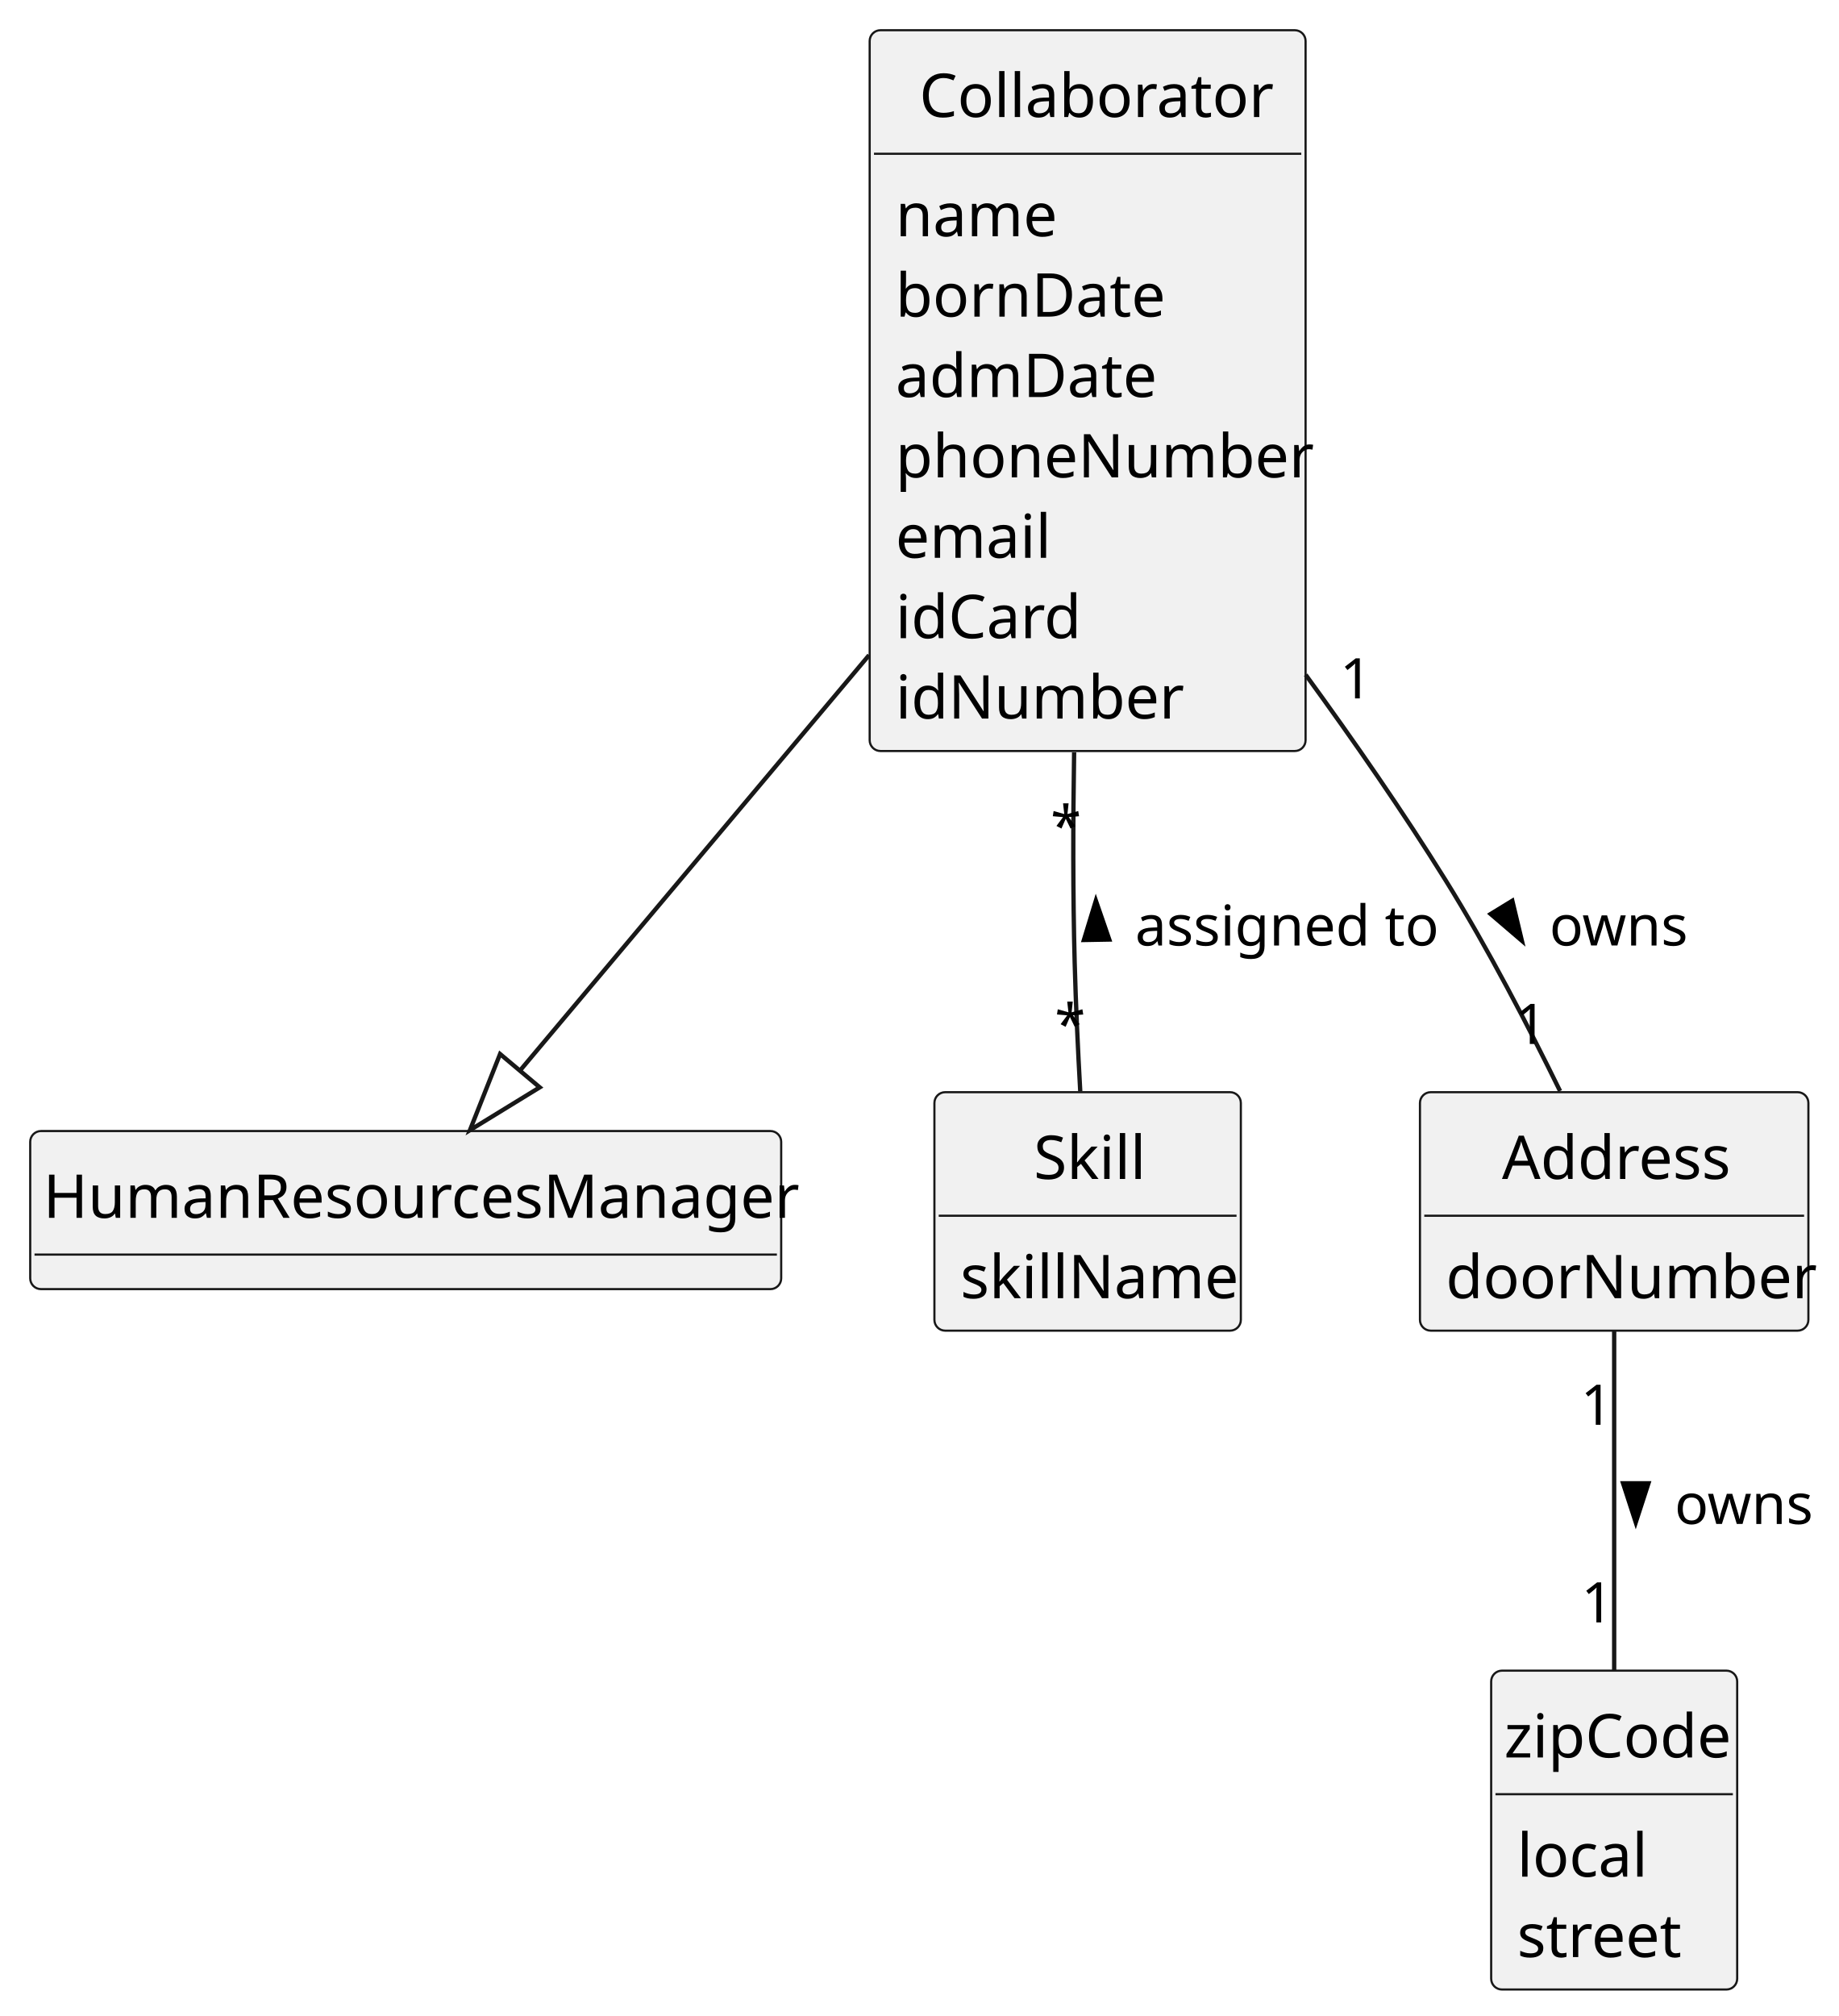
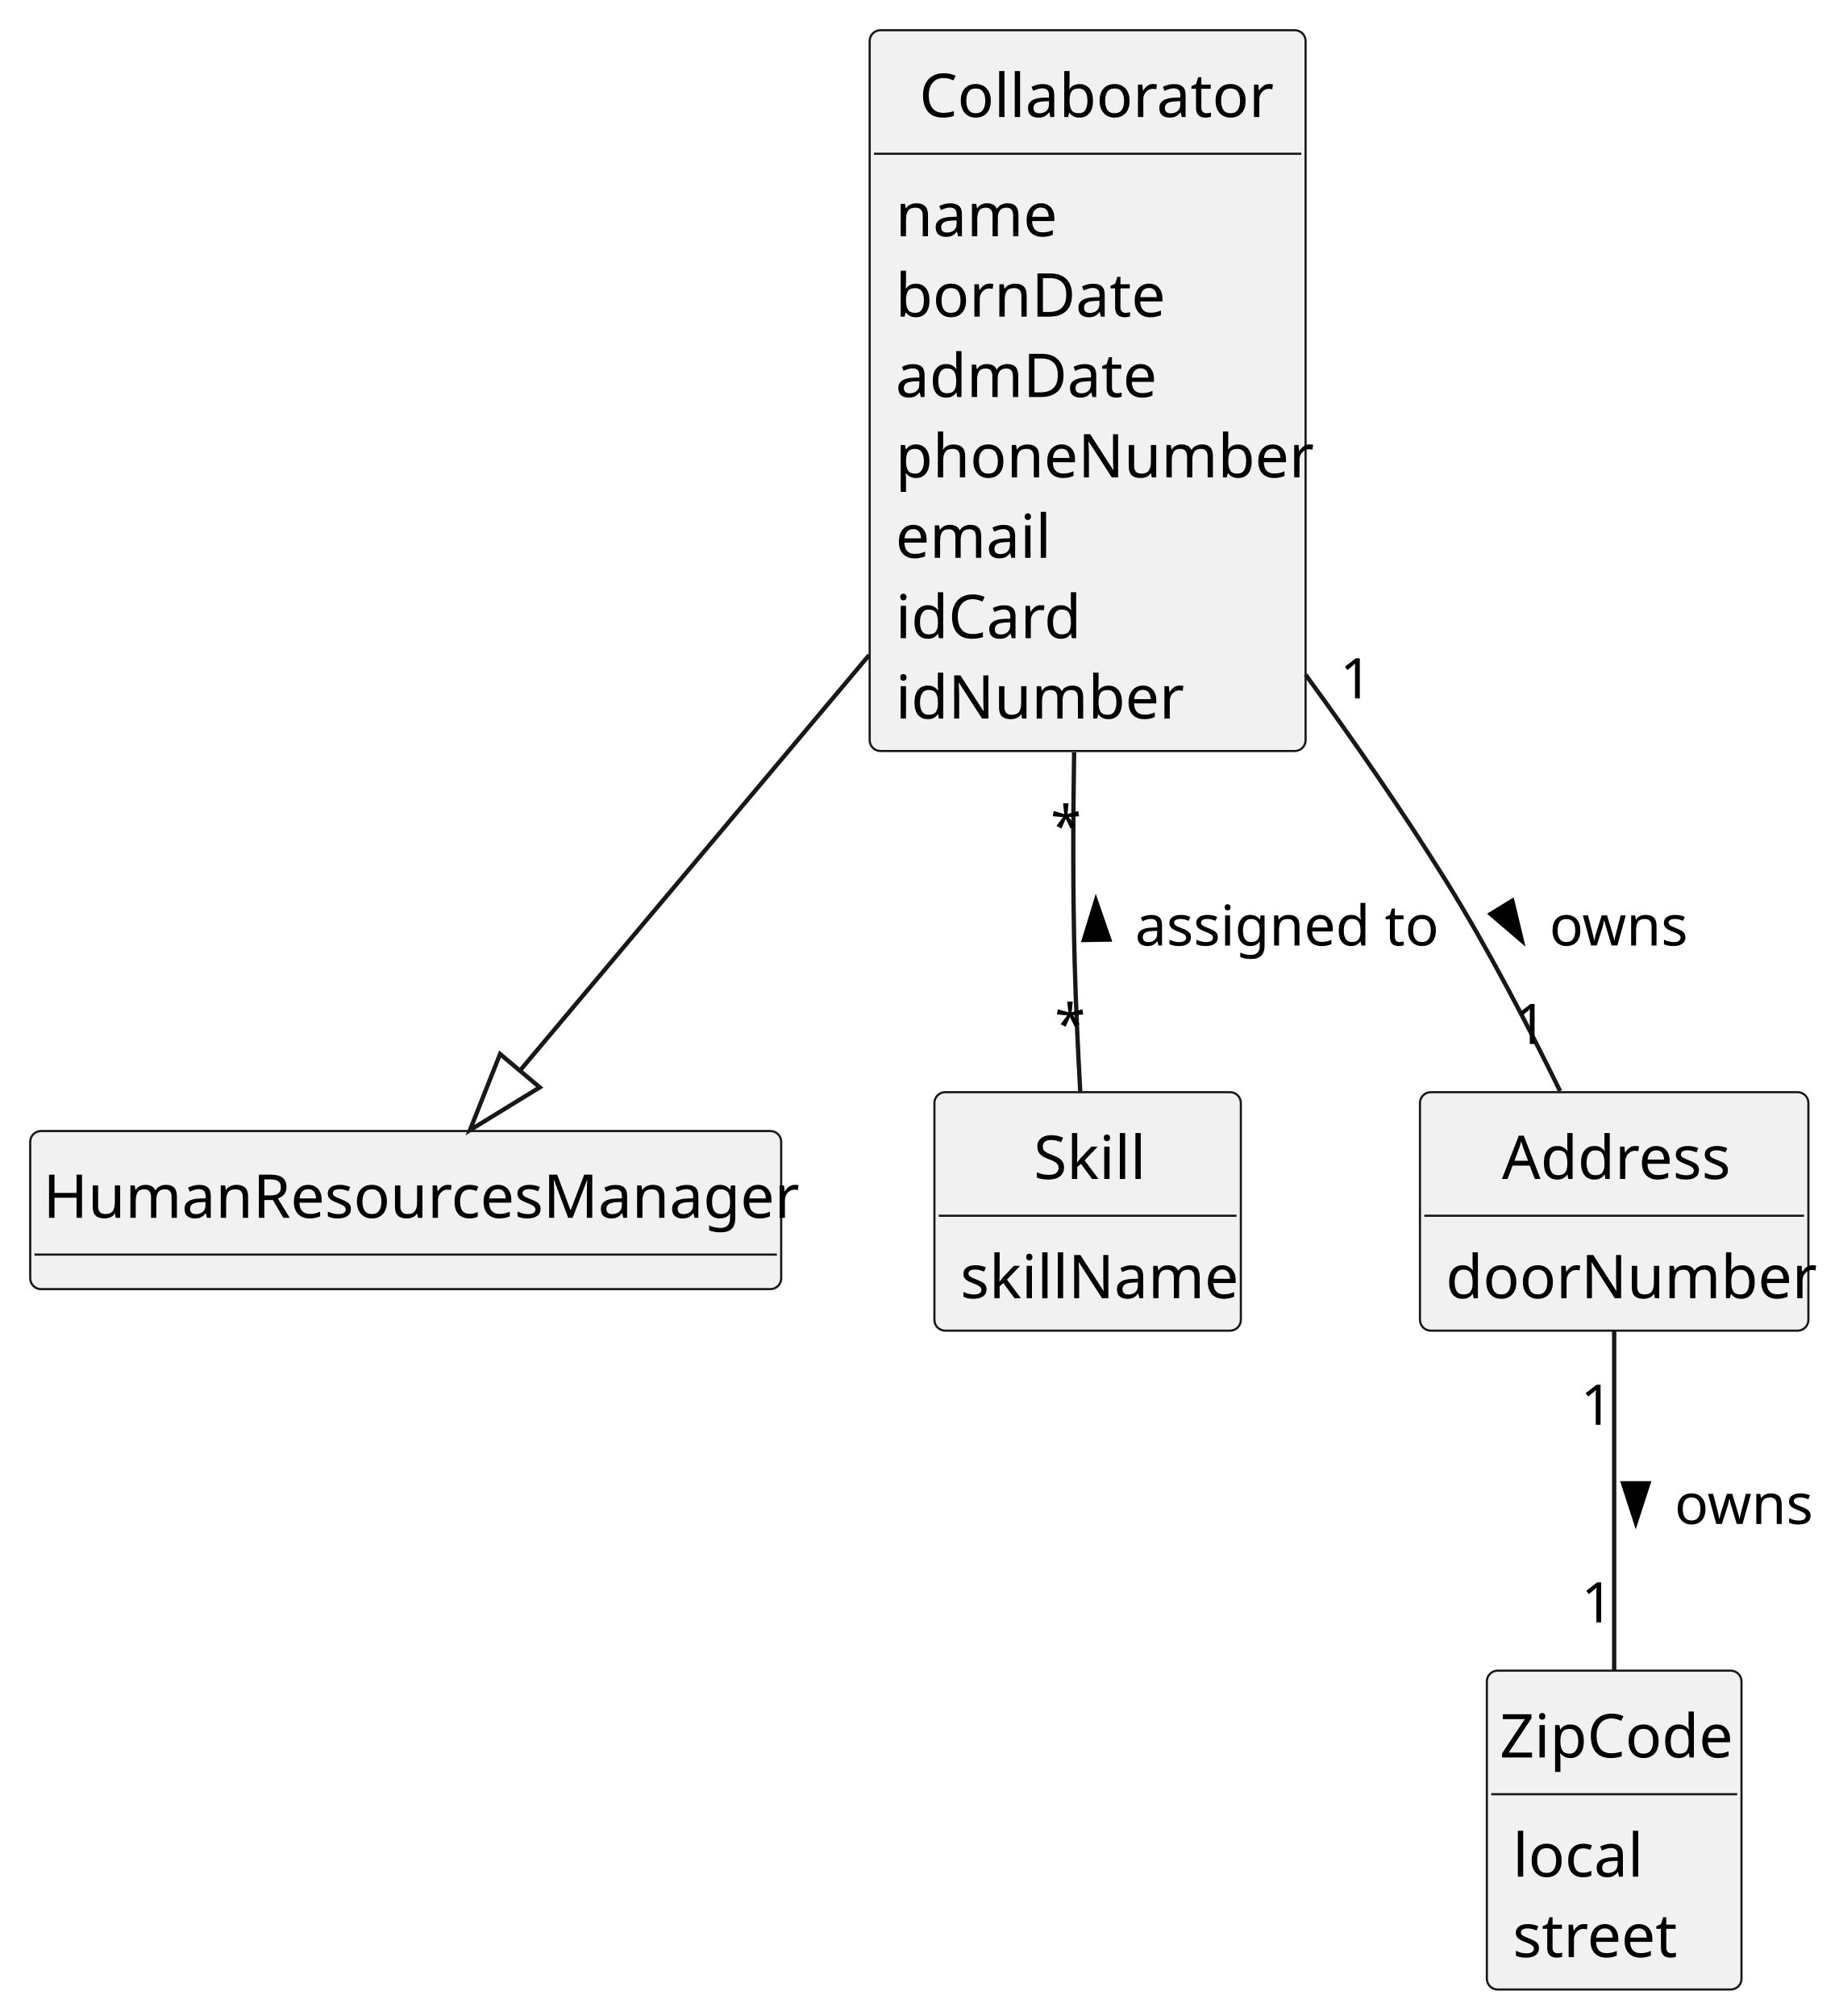
<svg xmlns="http://www.w3.org/2000/svg" contentStyleType="text/css" height="467px" preserveAspectRatio="none" style="width:426px;height:467px;background:#FFFFFF;" version="1.1" viewBox="0 0 426 467" width="426px" zoomAndPan="magnify">
  <defs />
  <g>
    <g id="elem_HumanResourcesManager">
      <rect codeLine="10" fill="#F1F1F1" height="36.621" id="HumanResourcesManager" rx="2.5" ry="2.5" style="stroke:#181818;stroke-width:0.5;" width="174" x="7" y="262" />
      <text fill="#000000" font-family="sans-serif" font-size="14" lengthAdjust="spacing" textLength="168" x="10" y="282.107">HumanResourcesManager</text>
      <line style="stroke:#181818;stroke-width:0.5;" x1="8" x2="180" y1="290.621" y2="290.621" />
    </g>
    <g id="elem_Collaborator">
      <rect codeLine="12" fill="#F1F1F1" height="166.969" id="Collaborator" rx="2.5" ry="2.5" style="stroke:#181818;stroke-width:0.5;" width="101" x="201.5" y="7" />
      <text fill="#000000" font-family="sans-serif" font-size="14" lengthAdjust="spacing" textLength="78" x="213" y="27.107">Collaborator</text>
      <line style="stroke:#181818;stroke-width:0.5;" x1="202.5" x2="301.5" y1="35.621" y2="35.621" />
      <text fill="#000000" font-family="sans-serif" font-size="14" lengthAdjust="spacing" textLength="35" x="207.5" y="54.728">name</text>
      <text fill="#000000" font-family="sans-serif" font-size="14" lengthAdjust="spacing" textLength="59" x="207.5" y="73.35">bornDate</text>
      <text fill="#000000" font-family="sans-serif" font-size="14" lengthAdjust="spacing" textLength="57" x="207.5" y="91.971">admDate</text>
      <text fill="#000000" font-family="sans-serif" font-size="14" lengthAdjust="spacing" textLength="89" x="207.5" y="110.592">phoneNumber</text>
      <text fill="#000000" font-family="sans-serif" font-size="14" lengthAdjust="spacing" textLength="33" x="207.5" y="129.213">email</text>
      <text fill="#000000" font-family="sans-serif" font-size="14" lengthAdjust="spacing" textLength="42" x="207.5" y="147.834">idCard</text>
      <text fill="#000000" font-family="sans-serif" font-size="14" lengthAdjust="spacing" textLength="60" x="207.5" y="166.455">idNumber</text>
    </g>
    <g id="elem_Skill">
      <rect codeLine="22" fill="#F1F1F1" height="55.242" id="Skill" rx="2.5" ry="2.5" style="stroke:#181818;stroke-width:0.5;" width="71" x="216.5" y="253" />
      <text fill="#000000" font-family="sans-serif" font-size="14" lengthAdjust="spacing" textLength="25" x="239.5" y="273.107">Skill</text>
      <line style="stroke:#181818;stroke-width:0.5;" x1="217.5" x2="286.5" y1="281.621" y2="281.621" />
      <text fill="#000000" font-family="sans-serif" font-size="14" lengthAdjust="spacing" textLength="59" x="222.5" y="300.728">skillName</text>
    </g>
    <g id="elem_Address">
      <rect codeLine="26" fill="#F1F1F1" height="55.242" id="Address" rx="2.5" ry="2.5" style="stroke:#181818;stroke-width:0.5;" width="90" x="329" y="253" />
      <text fill="#000000" font-family="sans-serif" font-size="14" lengthAdjust="spacing" textLength="52" x="348" y="273.107">Address</text>
      <line style="stroke:#181818;stroke-width:0.5;" x1="330" x2="418" y1="281.621" y2="281.621" />
      <text fill="#000000" font-family="sans-serif" font-size="14" lengthAdjust="spacing" textLength="78" x="335" y="300.728">doorNumber</text>
    </g>
-     <g id="elem_zipCode">
-       <rect codeLine="30" fill="#F1F1F1" height="73.863" id="zipCode" rx="2.5" ry="2.5" style="stroke:#181818;stroke-width:0.5;" width="57" x="345.5" y="387" />
-       <text fill="#000000" font-family="sans-serif" font-size="14" lengthAdjust="spacing" textLength="51" x="348.5" y="407.107">zipCode</text>
-       <line style="stroke:#181818;stroke-width:0.5;" x1="346.5" x2="401.5" y1="415.621" y2="415.621" />
-       <text fill="#000000" font-family="sans-serif" font-size="14" lengthAdjust="spacing" textLength="29" x="351.5" y="434.728">local</text>
-       <text fill="#000000" font-family="sans-serif" font-size="14" lengthAdjust="spacing" textLength="36" x="351.5" y="453.35">street</text>
+     <g id="elem_ZipCode">
+       <rect codeLine="30" fill="#F1F1F1" height="73.863" id="ZipCode" rx="2.5" ry="2.5" style="stroke:#181818;stroke-width:0.5;" width="59" x="344.5" y="387" />
+       <text fill="#000000" font-family="sans-serif" font-size="14" lengthAdjust="spacing" textLength="53" x="347.5" y="407.107">ZipCode</text>
+       <line style="stroke:#181818;stroke-width:0.5;" x1="345.5" x2="402.5" y1="415.621" y2="415.621" />
+       <text fill="#000000" font-family="sans-serif" font-size="14" lengthAdjust="spacing" textLength="29" x="350.5" y="434.728">local</text>
+       <text fill="#000000" font-family="sans-serif" font-size="14" lengthAdjust="spacing" textLength="36" x="350.5" y="453.35">street</text>
    </g>
    <g id="link_Collaborator_HumanResourcesManager">
      <path codeLine="36" d="M201.36,151.76 C169.22,189.99 141.45,223.039 120.46,248.019 " fill="none" id="Collaborator-to-HumanResourcesManager" style="stroke:#181818;stroke-width:1.0;" />
      <polygon fill="none" points="108.88,261.8,125.053,251.879,115.866,244.159,108.88,261.8" style="stroke:#181818;stroke-width:1.0;" />
    </g>
    <g id="link_Collaborator_Skill">
      <path codeLine="37" d="M248.87,174.28 C248.61,190.44 248.58,207.25 249,223 C249.26,232.72 249.76,243.37 250.29,252.78 " fill="none" id="Collaborator-Skill" style="stroke:#181818;stroke-width:1.0;" />
      <polygon fill="#000000" points="253.91,208.646,251.135,217.743,257.012,217.637,253.91,208.646" style="stroke:#000000;stroke-width:1.0;" />
      <text fill="#000000" font-family="sans-serif" font-size="13" lengthAdjust="spacing" textLength="67" x="263" y="219.028">assigned to</text>
      <text fill="#000000" font-family="sans-serif" font-size="13" lengthAdjust="spacing" textLength="5" x="243.404" y="195.964">*</text>
      <text fill="#000000" font-family="sans-serif" font-size="13" lengthAdjust="spacing" textLength="5" x="244.369" y="241.891">*</text>
    </g>
    <g id="link_Collaborator_Address">
      <path codeLine="38" d="M302.52,156.31 C313.69,171.63 325.13,188.13 335,204 C344.74,219.66 354.26,238.03 361.46,252.73 " fill="none" id="Collaborator-Address" style="stroke:#181818;stroke-width:1.0;" />
      <polygon fill="#000000" points="352.608,217.912,350.398,208.661,345.383,211.727,352.608,217.912" style="stroke:#000000;stroke-width:1.0;" />
      <text fill="#000000" font-family="sans-serif" font-size="13" lengthAdjust="spacing" textLength="30" x="359" y="219.028">owns</text>
      <text fill="#000000" font-family="sans-serif" font-size="13" lengthAdjust="spacing" textLength="7" x="310.454" y="161.779">1</text>
      <text fill="#000000" font-family="sans-serif" font-size="13" lengthAdjust="spacing" textLength="7" x="350.951" y="241.83">1</text>
    </g>
-     <g id="link_Address_zipCode">
-       <path codeLine="39" d="M374,308.12 C374,330.37 374,362.33 374,386.89 " fill="none" id="Address-zipCode" style="stroke:#181818;stroke-width:1.0;" />
+     <g id="link_Address_ZipCode">
+       <path codeLine="39" d="M374,308.12 C374,330.37 374,362.33 374,386.89 " fill="none" id="Address-ZipCode" style="stroke:#181818;stroke-width:1.0;" />
      <polygon fill="#000000" points="379,352.646,381.939,343.6,376.061,343.6,379,352.646" style="stroke:#000000;stroke-width:1.0;" />
      <text fill="#000000" font-family="sans-serif" font-size="13" lengthAdjust="spacing" textLength="30" x="388" y="353.028">owns</text>
      <text fill="#000000" font-family="sans-serif" font-size="13" lengthAdjust="spacing" textLength="7" x="366.234" y="330.055">1</text>
      <text fill="#000000" font-family="sans-serif" font-size="13" lengthAdjust="spacing" textLength="7" x="366.377" y="375.832">1</text>
    </g>
  </g>
</svg>
